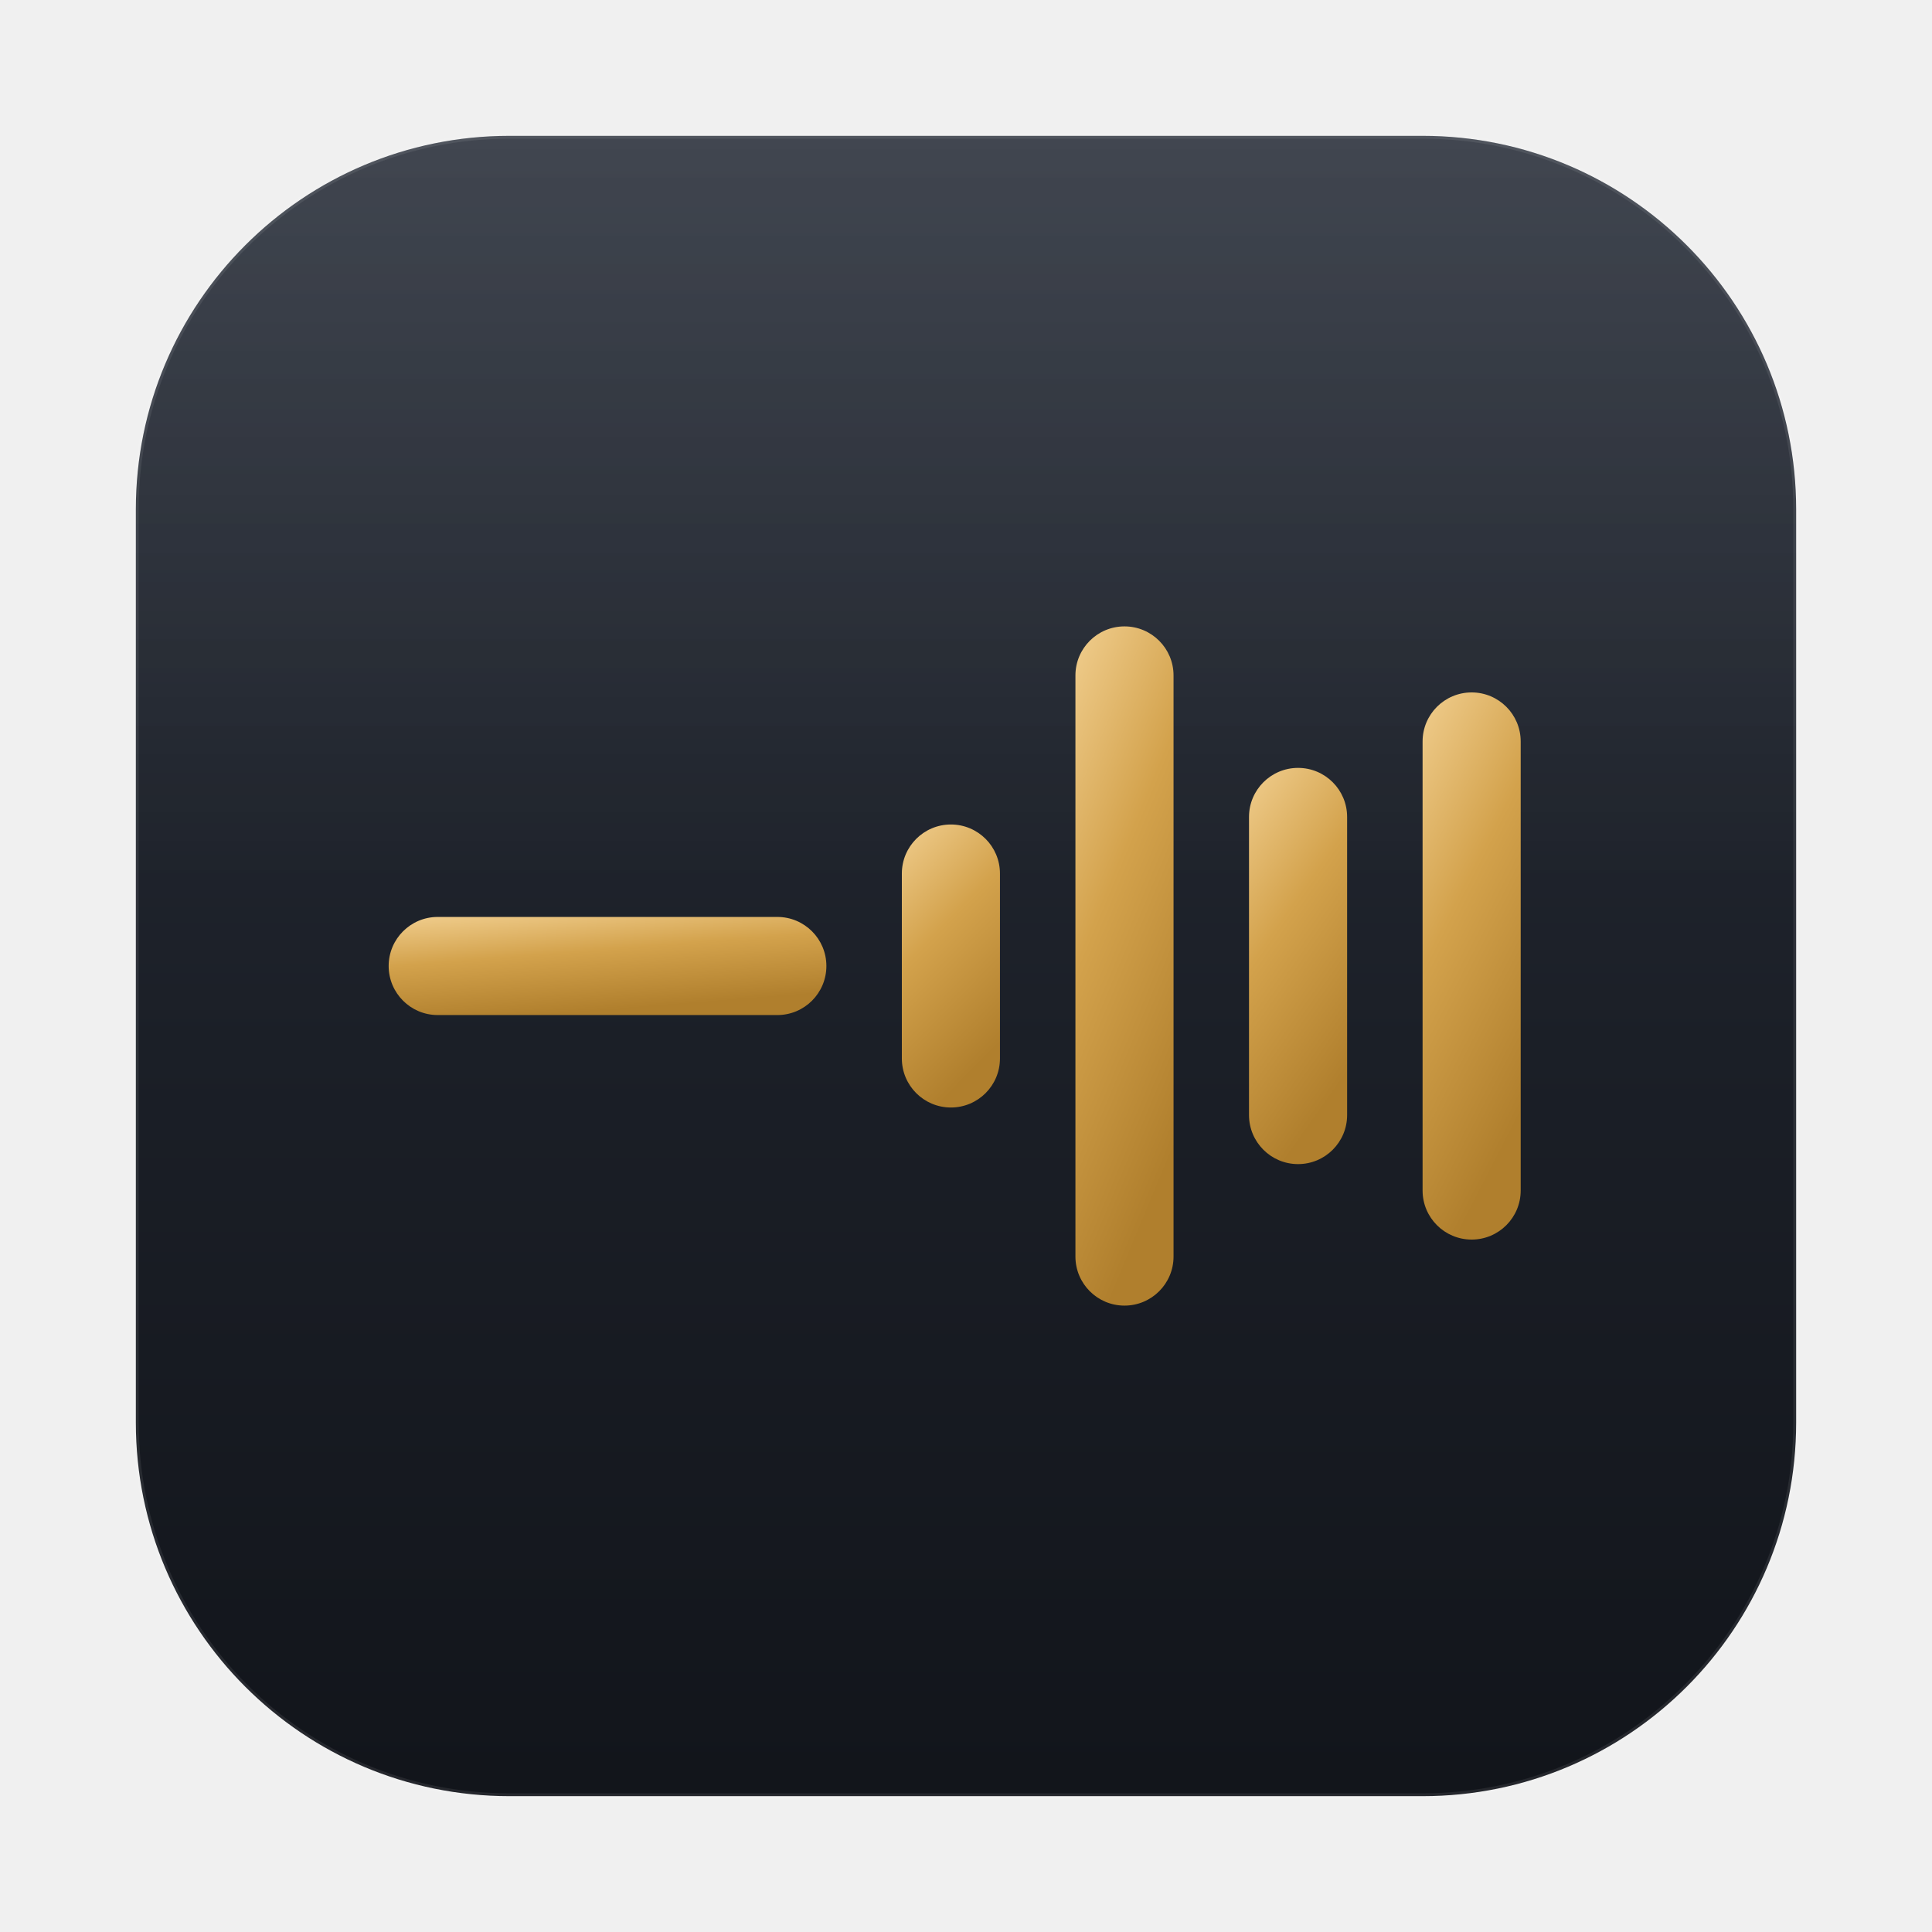
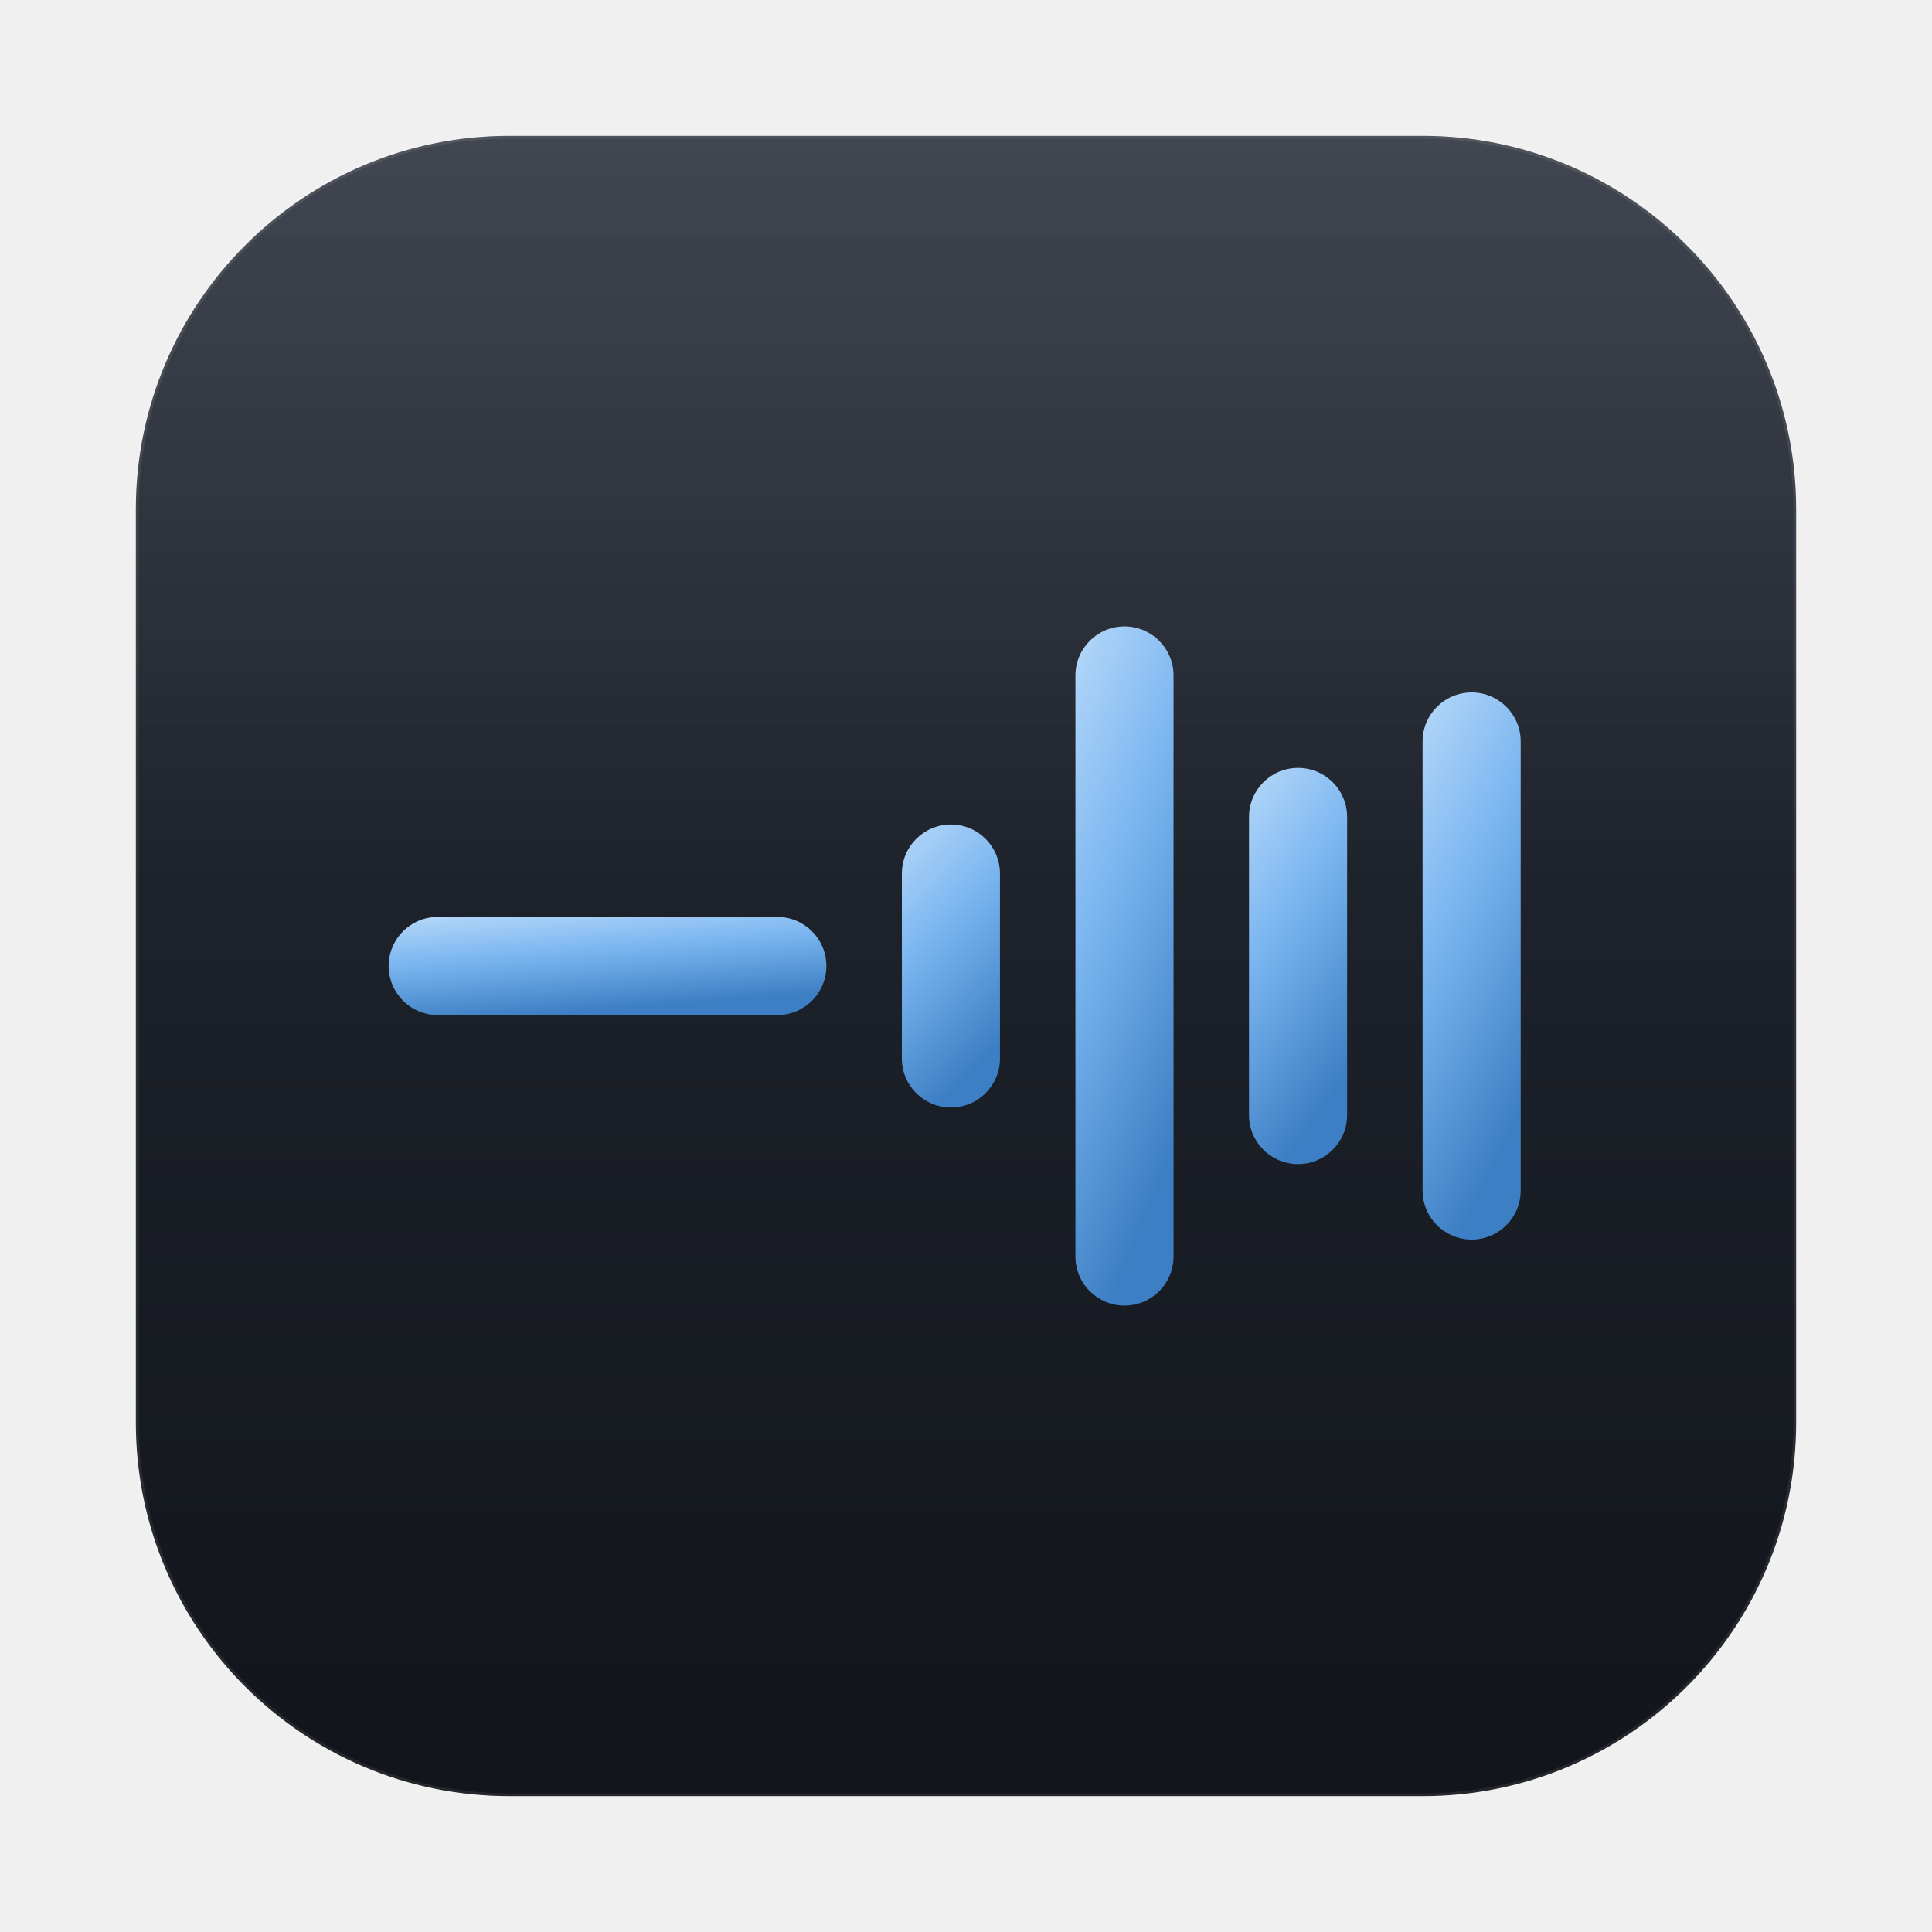
<svg xmlns="http://www.w3.org/2000/svg" width="1024" height="1024" viewBox="0 0 1024 1024">
  <defs>
    <linearGradient id="tile" x1="0" y1="0" x2="0" y2="1">
      <stop offset="0%" stop-color="#2b313c" />
      <stop offset="55%" stop-color="#1b1f27" />
      <stop offset="100%" stop-color="#12151b" />
    </linearGradient>
-     <linearGradient id="brass" x1="0" y1="0" x2="0.35" y2="1">
-       <stop offset="0%" stop-color="#f0cd8d" />
-       <stop offset="45%" stop-color="#d3a24c" />
-       <stop offset="100%" stop-color="#b07f2d" />
+     <linearGradient id="accent" x1="0" y1="0" x2="0.35" y2="1">
+       <stop offset="0%" stop-color="#b5d8f9" />
+       <stop offset="45%" stop-color="#7ab5f0" />
+       <stop offset="100%" stop-color="#3d7fc4" />
    </linearGradient>
    <linearGradient id="sheen" x1="0" y1="0" x2="0" y2="1">
      <stop offset="0%" stop-color="#ffffff" stop-opacity="0.10" />
      <stop offset="45%" stop-color="#ffffff" stop-opacity="0" />
    </linearGradient>
  </defs>
  <rect x="72" y="72" width="880" height="880" rx="198" fill="url(#tile)" />
  <rect x="72" y="72" width="880" height="880" rx="198" fill="url(#sheen)" />
  <rect x="72" y="72" width="880" height="880" rx="198" fill="none" stroke="#ffffff" stroke-opacity="0.08" stroke-width="3" />
-   <g fill="url(#brass)">
+   <g fill="url(#accent)">
    <rect x="206" y="486" width="232" height="52" rx="26" />
    <rect x="478" y="437" width="52" height="150" rx="26" />
    <rect x="570" y="332" width="52" height="360" rx="26" />
    <rect x="662" y="407" width="52" height="210" rx="26" />
    <rect x="754" y="367" width="52" height="290" rx="26" />
  </g>
</svg>
